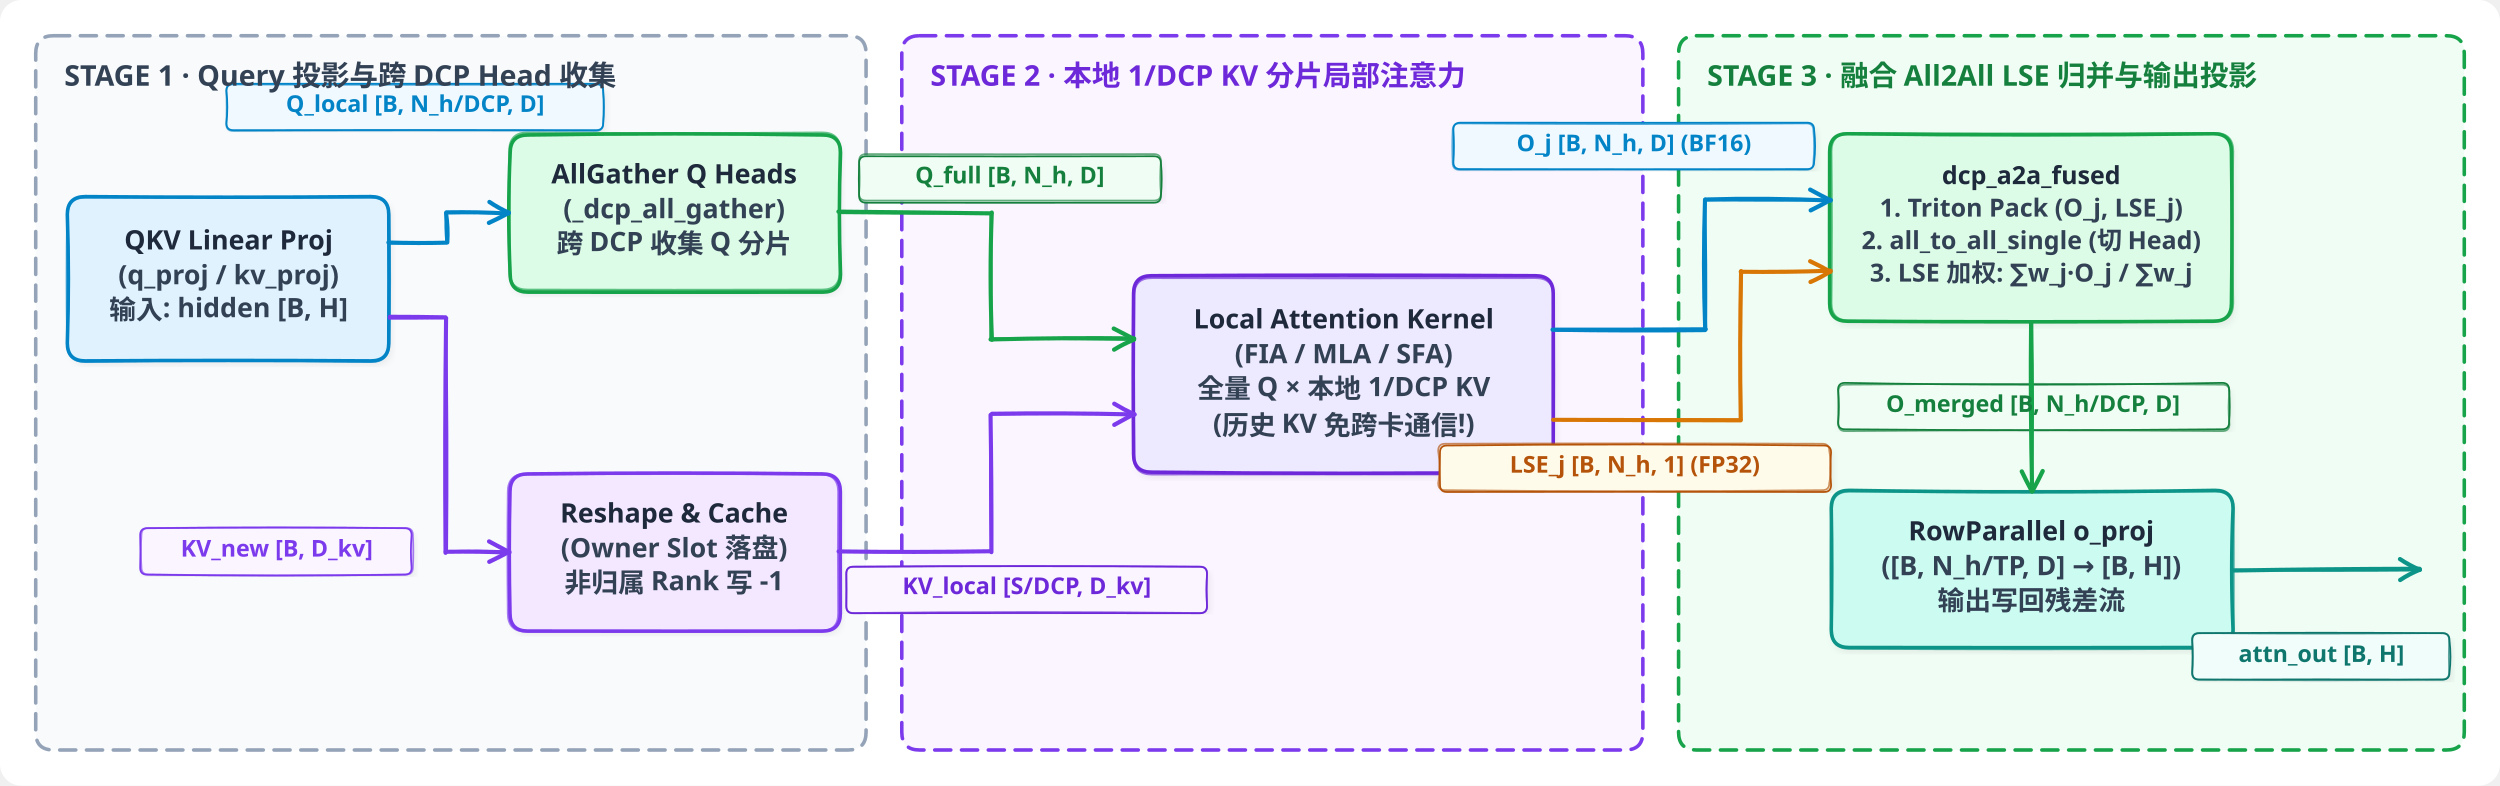
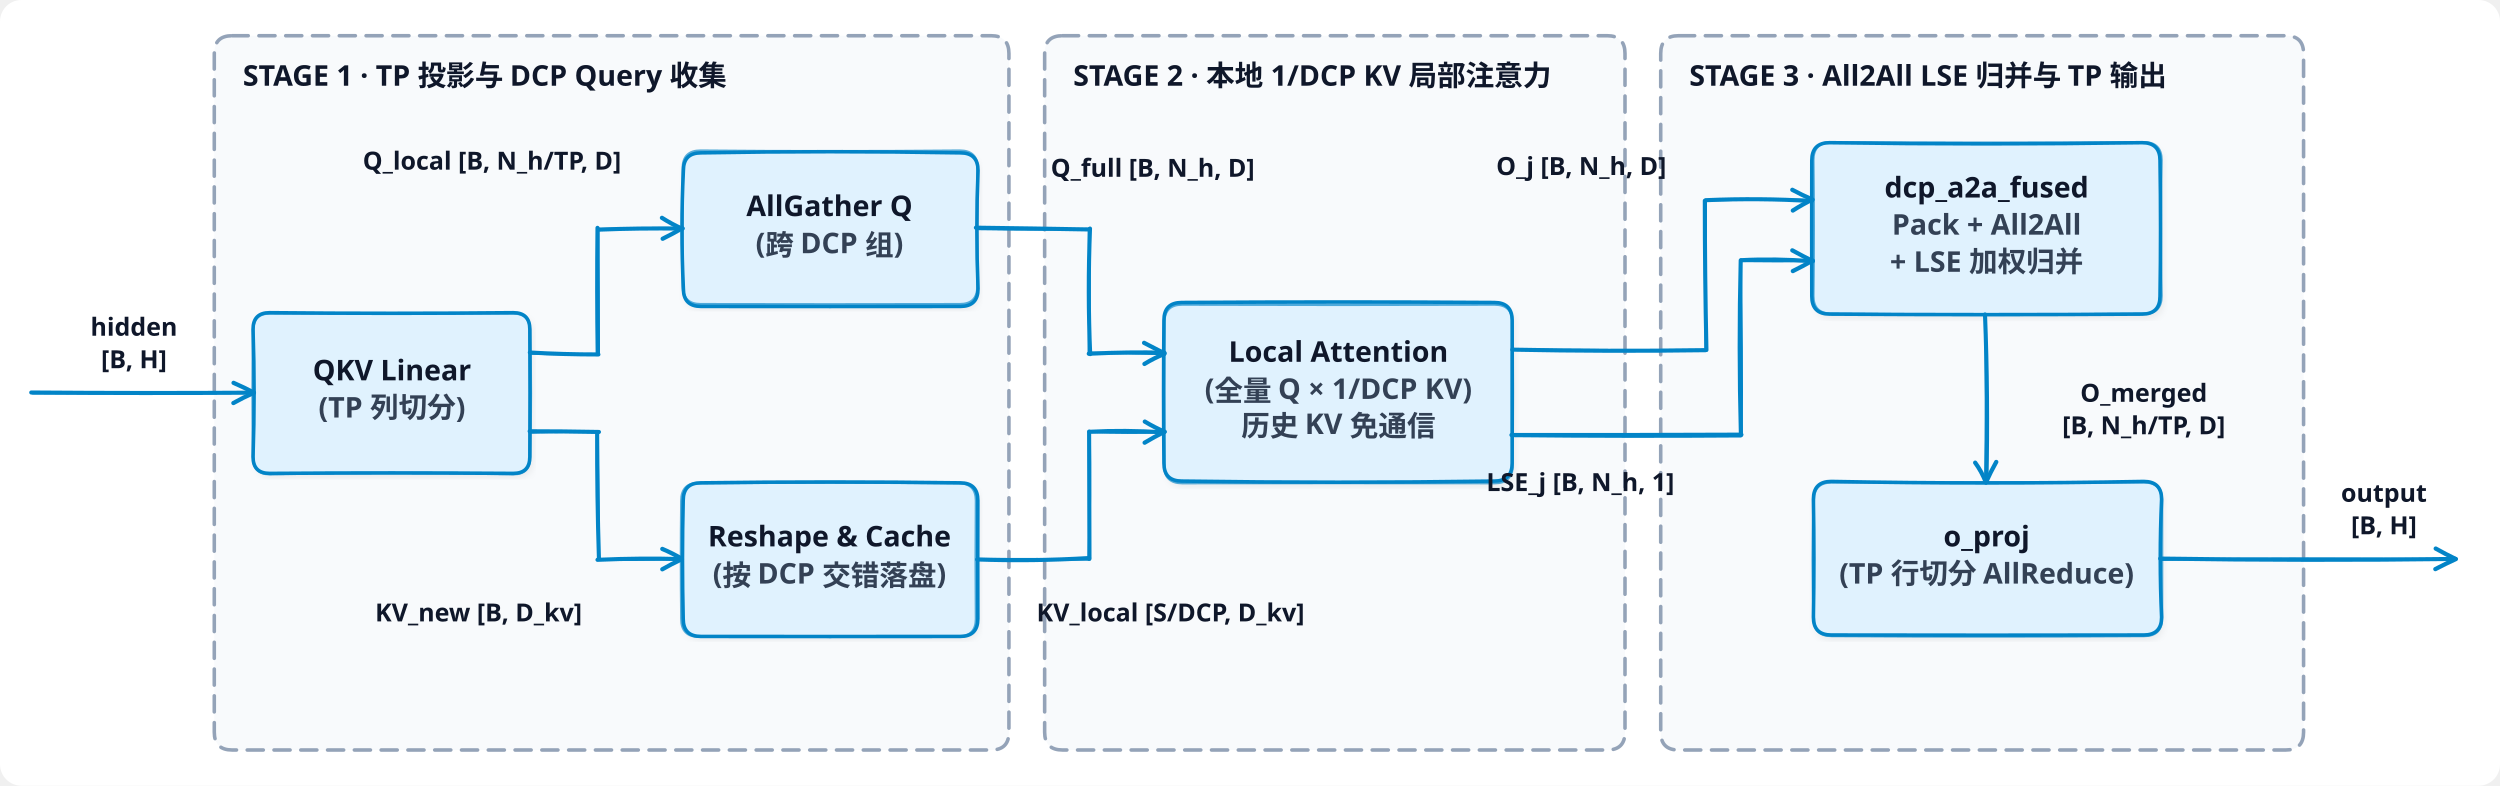
<svg xmlns="http://www.w3.org/2000/svg" viewBox="0 0 1400 440" width="1400" height="440" font-family="'Comic Sans MS', 'Segoe Print', 'Bradley Hand', 'Chalkboard SE', 'Microsoft YaHei', sans-serif">
  <defs>
    <filter id="paper-shadow" x="-2%" y="-2%" width="104%" height="106%">
      <feDropShadow dx="1.5" dy="2.5" stdDeviation="2" flood-color="#0f172a" flood-opacity="0.07" />
    </filter>
  </defs>
  <rect x="0" y="0" width="1400" height="440" fill="#ffffff" rx="12" />
-   <path d="M 30.0 20 L 475.0 20 Q 485 20 485 30.0 L 485 410.0 Q 485 420 475.0 420 L 30.0 420 Q 20 420 20 410.0 L 20 30.0 Q 20 20 30.0 20 Z" fill="#f8fafc" stroke="none" />
-   <path d="M 30.0 20 L 475.0 20 Q 485 20 485 30.0 L 485 410.0 Q 485 420 475.0 420 L 30.0 420 Q 20 420 20 410.0 L 20 30.0 Q 20 20 30.0 20 Z" fill="none" stroke="#94a3b8" stroke-width="2" stroke-linecap="round" stroke-linejoin="round" opacity="1" stroke-dasharray="9 6" />
-   <path d="M 515.0 20 L 910.0 20 Q 920 20 920 30.0 L 920 410.0 Q 920 420 910.0 420 L 515.0 420 Q 505 420 505 410.0 L 505 30.0 Q 505 20 515.0 20 Z" fill="#faf5ff" stroke="none" />
-   <path d="M 515.0 20 L 910.0 20 Q 920 20 920 30.0 L 920 410.0 Q 920 420 910.0 420 L 515.0 420 Q 505 420 505 410.0 L 505 30.0 Q 505 20 515.0 20 Z" fill="none" stroke="#7c3aed" stroke-width="2" stroke-linecap="round" stroke-linejoin="round" opacity="1" stroke-dasharray="9 6" />
-   <path d="M 950.0 20 L 1370.0 20 Q 1380 20 1380 30.0 L 1380 410.0 Q 1380 420 1370.0 420 L 950.0 420 Q 940 420 940 410.0 L 940 30.0 Q 940 20 950.0 20 Z" fill="#f0fdf4" stroke="none" />
-   <path d="M 950.0 20 L 1370.0 20 Q 1380 20 1380 30.0 L 1380 410.0 Q 1380 420 1370.0 420 L 950.0 420 Q 940 420 940 410.0 L 940 30.0 Q 940 20 950.0 20 Z" fill="none" stroke="#16a34a" stroke-width="2" stroke-linecap="round" stroke-linejoin="round" opacity="1" stroke-dasharray="9 6" />
-   <path d="M 48.0 110 L 208.0 110 Q 218 110 218 120.0 L 218 192.0 Q 218 202 208.0 202 L 48.0 202 Q 38 202 38 192.0 L 38 120.0 Q 38 110 48.0 110 Z" fill="#e0f2fe" stroke="none" filter="url(#paper-shadow)" />
-   <path d="M 47.7 110.1 Q 128.0 110.8 207.7 110.1 Q 217.7 110.1 217.7 120.1 Q 217.9 156.0 217.7 192.1 Q 217.7 202.1 207.7 202.1 Q 128.0 201.6 47.7 202.1 Q 37.7 202.1 37.7 192.1 Q 38.9 156.0 37.7 120.1 Q 37.7 110.1 47.7 110.1" fill="none" stroke="#0284c7" stroke-width="2" stroke-linecap="round" stroke-linejoin="round" opacity="1" />
-   <path d="M 47.8 110.5 Q 128.0 110.4 207.8 110.5 Q 217.8 110.5 217.8 120.5 Q 218.7 156.0 217.8 192.5 Q 217.8 202.5 207.8 202.5 Q 128.0 201.1 47.8 202.5 Q 37.8 202.5 37.8 192.5 Q 37.2 156.0 37.8 120.5 Q 37.8 110.5 47.8 110.5" fill="none" stroke="#0284c7" stroke-width="1.5" stroke-linecap="round" stroke-linejoin="round" opacity="0.65" />
-   <path d="M 295.0 75 L 460.0 75 Q 470 75 470 85.0 L 470 153.0 Q 470 163 460.0 163 L 295.0 163 Q 285 163 285 153.0 L 285 85.0 Q 285 75 295.0 75 Z" fill="#dcfce7" stroke="none" filter="url(#paper-shadow)" />
-   <path d="M 295.7 75.6 Q 377.5 74.3 460.7 75.6 Q 470.7 75.6 470.7 85.6 Q 469.4 119.0 470.7 153.6 Q 470.7 163.6 460.7 163.6 Q 377.5 163.7 295.7 163.6 Q 285.7 163.6 285.7 153.6 Q 284.1 119.0 285.7 85.6 Q 285.7 75.6 295.7 75.6" fill="none" stroke="#16a34a" stroke-width="2" stroke-linecap="round" stroke-linejoin="round" opacity="1" />
-   <path d="M 295.4 74.4 Q 377.5 75.1 460.4 74.4 Q 470.4 74.4 470.4 84.4 Q 469.9 119.0 470.4 152.4 Q 470.4 162.4 460.4 162.4 Q 377.5 162.6 295.4 162.4 Q 285.4 162.4 285.4 152.4 Q 284.9 119.0 285.4 84.4 Q 285.4 74.4 295.4 74.4" fill="none" stroke="#16a34a" stroke-width="1.5" stroke-linecap="round" stroke-linejoin="round" opacity="0.65" />
-   <path d="M 295.0 265 L 460.0 265 Q 470 265 470 275.0 L 470 343.0 Q 470 353 460.0 353 L 295.0 353 Q 285 353 285 343.0 L 285 275.0 Q 285 265 295.0 265 Z" fill="#f3e8ff" stroke="none" filter="url(#paper-shadow)" />
-   <path d="M 295.6 265.4 Q 377.5 264.4 460.6 265.4 Q 470.6 265.4 470.6 275.4 Q 470.5 309.0 470.6 343.4 Q 470.6 353.4 460.6 353.4 Q 377.5 353.5 295.6 353.4 Q 285.6 353.4 285.6 343.4 Q 284.8 309.0 285.6 275.4 Q 285.6 265.4 295.6 265.4" fill="none" stroke="#7c3aed" stroke-width="2" stroke-linecap="round" stroke-linejoin="round" opacity="1" />
-   <path d="M 294.6 265.5 Q 377.5 265.0 459.6 265.5 Q 469.6 265.5 469.6 275.5 Q 469.3 309.0 469.6 343.5 Q 469.6 353.5 459.6 353.5 Q 377.5 353.6 294.6 353.5 Q 284.6 353.5 284.6 343.5 Q 284.2 309.0 284.6 275.5 Q 284.6 265.5 294.6 265.5" fill="none" stroke="#7c3aed" stroke-width="1.5" stroke-linecap="round" stroke-linejoin="round" opacity="0.65" />
-   <path d="M 645.0 155 L 860.0 155 Q 870 155 870 165.0 L 870 255.0 Q 870 265 860.0 265 L 645.0 265 Q 635 265 635 255.0 L 635 165.0 Q 635 155 645.0 155 Z" fill="#ede9fe" stroke="none" filter="url(#paper-shadow)" />
-   <path d="M 644.8 154.4 Q 752.5 153.8 859.8 154.4 Q 869.8 154.4 869.8 164.4 Q 870.0 210.0 869.8 254.4 Q 869.8 264.4 859.8 264.4 Q 752.5 265.7 644.8 264.4 Q 634.8 264.4 634.8 254.4 Q 634.4 210.0 634.8 164.4 Q 634.8 154.4 644.8 154.4" fill="none" stroke="#6d28d9" stroke-width="2" stroke-linecap="round" stroke-linejoin="round" opacity="1" />
-   <path d="M 645.0 155.5 Q 752.5 155.8 860.0 155.5 Q 870.0 155.5 870.0 165.5 Q 869.2 210.0 870.0 255.5 Q 870.0 265.5 860.0 265.5 Q 752.5 265.4 645.0 265.5 Q 635.0 265.5 635.0 255.5 Q 634.8 210.0 635.0 165.5 Q 635.0 155.5 645.0 155.5" fill="none" stroke="#6d28d9" stroke-width="1.5" stroke-linecap="round" stroke-linejoin="round" opacity="0.65" />
-   <path d="M 1035.0 75 L 1240.0 75 Q 1250 75 1250 85.0 L 1250 170.0 Q 1250 180 1240.0 180 L 1035.0 180 Q 1025 180 1025 170.0 L 1025 85.0 Q 1025 75 1035.0 75 Z" fill="#dcfce7" stroke="none" filter="url(#paper-shadow)" />
-   <path d="M 1034.6 74.9 Q 1137.5 76.2 1239.6 74.9 Q 1249.6 74.9 1249.6 84.9 Q 1250.2 127.5 1249.6 169.9 Q 1249.6 179.9 1239.6 179.9 Q 1137.5 180.5 1034.6 179.9 Q 1024.6 179.9 1024.6 169.9 Q 1024.5 127.5 1024.6 84.9 Q 1024.6 74.9 1034.6 74.9" fill="none" stroke="#16a34a" stroke-width="2" stroke-linecap="round" stroke-linejoin="round" opacity="1" />
-   <path d="M 1035.4 74.7 Q 1137.5 75.2 1240.4 74.7 Q 1250.4 74.7 1250.4 84.7 Q 1249.6 127.5 1250.4 169.7 Q 1250.4 179.7 1240.4 179.7 Q 1137.5 180.9 1035.4 179.7 Q 1025.4 179.7 1025.4 169.7 Q 1025.9 127.5 1025.4 84.7 Q 1025.4 74.7 1035.4 74.7" fill="none" stroke="#16a34a" stroke-width="1.5" stroke-linecap="round" stroke-linejoin="round" opacity="0.65" />
-   <path d="M 1035.0 275 L 1240.0 275 Q 1250 275 1250 285.0 L 1250 353.0 Q 1250 363 1240.0 363 L 1035.0 363 Q 1025 363 1025 353.0 L 1025 285.0 Q 1025 275 1035.0 275 Z" fill="#ccfbf1" stroke="none" filter="url(#paper-shadow)" />
-   <path d="M 1035.5 274.6 Q 1137.5 276.3 1240.5 274.6 Q 1250.5 274.6 1250.5 284.6 Q 1249.0 319.0 1250.5 352.6 Q 1250.5 362.6 1240.5 362.6 Q 1137.5 362.8 1035.5 362.6 Q 1025.5 362.6 1025.5 352.6 Q 1026.1 319.0 1025.5 284.6 Q 1025.5 274.6 1035.5 274.6" fill="none" stroke="#0d9488" stroke-width="2" stroke-linecap="round" stroke-linejoin="round" opacity="1" />
-   <path d="M 1035.7 275.1 Q 1137.5 275.1 1240.7 275.1 Q 1250.7 275.1 1250.7 285.1 Q 1250.7 319.0 1250.7 353.1 Q 1250.7 363.1 1240.7 363.1 Q 1137.5 363.7 1035.7 363.1 Q 1025.7 363.1 1025.7 353.1 Q 1024.6 319.0 1025.7 285.1 Q 1025.7 275.1 1035.7 275.1" fill="none" stroke="#0d9488" stroke-width="1.5" stroke-linecap="round" stroke-linejoin="round" opacity="0.65" />
-   <path d="M 130.9 47 L 334.1 47 Q 338 47 338 50.9 L 338 69.1 Q 338 73 334.1 73 L 130.9 73 Q 127 73 127 69.1 L 127 50.9 Q 127 47 130.9 47 Z" fill="#f0f9ff" stroke="none" filter="url(#paper-shadow)" />
-   <path d="M 130.7 46.9 Q 232.5 46.9 333.9 46.9 Q 337.8 46.9 337.8 50.8 Q 338.3 60.0 337.8 69.0 Q 337.8 72.9 333.9 72.9 Q 232.5 72.7 130.7 72.9 Q 126.8 72.9 126.8 69.0 Q 127.8 60.0 126.8 50.8 Q 126.8 46.9 130.7 46.9" fill="none" stroke="#0284c7" stroke-width="1" stroke-linecap="round" stroke-linejoin="round" opacity="1" />
-   <path d="M 130.6 47.3 Q 232.5 47.7 333.8 47.3 Q 337.7 47.3 337.7 51.2 Q 338.9 60.0 337.7 69.4 Q 337.7 73.3 333.8 73.3 Q 232.5 72.8 130.6 73.3 Q 126.7 73.3 126.7 69.4 Q 127.2 60.0 126.7 51.2 Q 126.7 47.3 130.6 47.3" fill="none" stroke="#0284c7" stroke-width="1.0" stroke-linecap="round" stroke-linejoin="round" opacity="0.65" />
-   <path d="M 82.9 296 L 227.1 296 Q 231 296 231 299.9 L 231 318.1 Q 231 322 227.1 322 L 82.9 322 Q 79 322 79 318.1 L 79 299.9 Q 79 296 82.9 296 Z" fill="#faf5ff" stroke="none" filter="url(#paper-shadow)" />
-   <path d="M 82.4 295.8 Q 155.0 295.0 226.6 295.8 Q 230.5 295.8 230.5 299.7 Q 229.7 309.0 230.5 317.9 Q 230.5 321.8 226.6 321.8 Q 155.0 322.8 82.4 321.8 Q 78.5 321.8 78.5 317.9 Q 78.8 309.0 78.5 299.7 Q 78.5 295.8 82.4 295.8" fill="none" stroke="#7c3aed" stroke-width="1" stroke-linecap="round" stroke-linejoin="round" opacity="1" />
-   <path d="M 83.1 295.7 Q 155.0 295.1 227.3 295.7 Q 231.2 295.7 231.2 299.6 Q 231.7 309.0 231.2 317.8 Q 231.2 321.7 227.3 321.7 Q 155.0 322.8 83.1 321.7 Q 79.2 321.7 79.2 317.8 Q 78.6 309.0 79.2 299.6 Q 79.2 295.7 83.1 295.7" fill="none" stroke="#7c3aed" stroke-width="1.0" stroke-linecap="round" stroke-linejoin="round" opacity="0.65" />
-   <path d="M 484.9 87 L 646.1 87 Q 650 87 650 90.9 L 650 109.1 Q 650 113 646.1 113 L 484.9 113 Q 481 113 481 109.1 L 481 90.9 Q 481 87 484.9 87 Z" fill="#f0fdf4" stroke="none" filter="url(#paper-shadow)" />
-   <path d="M 485.0 87.5 Q 565.5 87.7 646.2 87.5 Q 650.1 87.5 650.1 91.4 Q 651.0 100.0 650.1 109.6 Q 650.1 113.5 646.2 113.5 Q 565.5 113.6 485.0 113.5 Q 481.1 113.5 481.1 109.6 Q 480.8 100.0 481.1 91.4 Q 481.1 87.5 485.0 87.5" fill="none" stroke="#15803d" stroke-width="1" stroke-linecap="round" stroke-linejoin="round" opacity="1" />
-   <path d="M 485.0 86.3 Q 565.5 86.5 646.2 86.3 Q 650.1 86.3 650.1 90.2 Q 649.4 100.0 650.1 108.4 Q 650.1 112.3 646.2 112.3 Q 565.5 112.3 485.0 112.3 Q 481.1 112.3 481.1 108.4 Q 481.7 100.0 481.1 90.2 Q 481.1 86.3 485.0 86.3" fill="none" stroke="#15803d" stroke-width="1.0" stroke-linecap="round" stroke-linejoin="round" opacity="0.65" />
-   <path d="M 477.9 317 L 672.1 317 Q 676 317 676 320.9 L 676 339.1 Q 676 343 672.1 343 L 477.9 343 Q 474 343 474 339.1 L 474 320.9 Q 474 317 477.9 317 Z" fill="#faf5ff" stroke="none" filter="url(#paper-shadow)" />
-   <path d="M 477.8 317.4 Q 575.0 316.7 672.0 317.4 Q 675.9 317.4 675.9 321.3 Q 675.6 330.0 675.9 339.5 Q 675.9 343.4 672.0 343.4 Q 575.0 343.2 477.8 343.4 Q 473.9 343.4 473.9 339.5 Q 474.1 330.0 473.9 321.3 Q 473.9 317.4 477.8 317.4" fill="none" stroke="#6d28d9" stroke-width="1" stroke-linecap="round" stroke-linejoin="round" opacity="1" />
-   <path d="M 477.9 317.3 Q 575.0 316.6 672.1 317.3 Q 676.0 317.3 676.0 321.2 Q 675.0 330.0 676.0 339.4 Q 676.0 343.3 672.1 343.3 Q 575.0 342.1 477.9 343.3 Q 474.0 343.3 474.0 339.4 Q 474.0 330.0 474.0 321.2 Q 474.0 317.3 477.9 317.3" fill="none" stroke="#6d28d9" stroke-width="1.0" stroke-linecap="round" stroke-linejoin="round" opacity="0.65" />
-   <path d="M 817.9 69 L 1012.1 69 Q 1016 69 1016 72.9 L 1016 91.1 Q 1016 95 1012.1 95 L 817.9 95 Q 814 95 814 91.1 L 814 72.9 Q 814 69 817.9 69 Z" fill="#f0f9ff" stroke="none" filter="url(#paper-shadow)" />
-   <path d="M 817.8 68.7 Q 915.0 68.8 1012.0 68.7 Q 1015.9 68.7 1015.9 72.6 Q 1017.0 82.0 1015.9 90.8 Q 1015.9 94.7 1012.0 94.7 Q 915.0 94.9 817.8 94.7 Q 813.9 94.7 813.9 90.8 Q 814.5 82.0 813.9 72.6 Q 813.9 68.7 817.8 68.7" fill="none" stroke="#0284c7" stroke-width="1" stroke-linecap="round" stroke-linejoin="round" opacity="1" />
-   <path d="M 817.4 69.1 Q 915.0 69.9 1011.6 69.1 Q 1015.5 69.1 1015.5 73.0 Q 1016.3 82.0 1015.5 91.2 Q 1015.5 95.1 1011.6 95.1 Q 915.0 94.8 817.4 95.1 Q 813.5 95.1 813.5 91.2 Q 813.1 82.0 813.5 73.0 Q 813.5 69.1 817.4 69.1" fill="none" stroke="#0284c7" stroke-width="1.0" stroke-linecap="round" stroke-linejoin="round" opacity="0.65" />
-   <path d="M 809.9 249 L 1021.1 249 Q 1025 249 1025 252.9 L 1025 271.1 Q 1025 275 1021.1 275 L 809.9 275 Q 806 275 806 271.1 L 806 252.9 Q 806 249 809.9 249 Z" fill="#fffbeb" stroke="none" filter="url(#paper-shadow)" />
-   <path d="M 810.3 249.5 Q 915.5 248.3 1021.5 249.5 Q 1025.4 249.5 1025.4 253.4 Q 1024.6 262.0 1025.4 271.6 Q 1025.4 275.5 1021.5 275.5 Q 915.5 275.3 810.3 275.5 Q 806.4 275.5 806.4 271.6 Q 806.1 262.0 806.4 253.4 Q 806.4 249.5 810.3 249.5" fill="none" stroke="#b45309" stroke-width="1" stroke-linecap="round" stroke-linejoin="round" opacity="1" />
-   <path d="M 809.3 248.5 Q 915.5 248.1 1020.5 248.5 Q 1024.4 248.5 1024.4 252.4 Q 1026.0 262.0 1024.4 270.6 Q 1024.4 274.5 1020.5 274.5 Q 915.5 275.7 809.3 274.5 Q 805.4 274.5 805.4 270.6 Q 806.8 262.0 805.4 252.4 Q 805.4 248.5 809.3 248.5" fill="none" stroke="#b45309" stroke-width="1.0" stroke-linecap="round" stroke-linejoin="round" opacity="0.65" />
-   <path d="M 1032.9 215 L 1244.1 215 Q 1248 215 1248 218.9 L 1248 237.1 Q 1248 241 1244.1 241 L 1032.9 241 Q 1029 241 1029 237.1 L 1029 218.9 Q 1029 215 1032.9 215 Z" fill="#f0fdf4" stroke="none" filter="url(#paper-shadow)" />
-   <path d="M 1033.2 214.4 Q 1138.5 216.4 1244.4 214.4 Q 1248.3 214.4 1248.3 218.3 Q 1249.0 228.0 1248.3 236.5 Q 1248.3 240.4 1244.4 240.4 Q 1138.5 241.4 1033.2 240.4 Q 1029.3 240.4 1029.3 236.5 Q 1030.2 228.0 1029.3 218.3 Q 1029.3 214.4 1033.2 214.4" fill="none" stroke="#15803d" stroke-width="1" stroke-linecap="round" stroke-linejoin="round" opacity="1" />
-   <path d="M 1033.4 215.4 Q 1138.5 214.5 1244.6 215.4 Q 1248.5 215.4 1248.5 219.3 Q 1247.5 228.0 1248.5 237.5 Q 1248.5 241.4 1244.6 241.4 Q 1138.5 240.5 1033.4 241.4 Q 1029.5 241.4 1029.5 237.5 Q 1029.4 228.0 1029.5 219.3 Q 1029.5 215.4 1033.4 215.4" fill="none" stroke="#15803d" stroke-width="1.0" stroke-linecap="round" stroke-linejoin="round" opacity="0.65" />
-   <path d="M 1231.9 355 L 1368.1 355 Q 1372 355 1372 358.9 L 1372 377.1 Q 1372 381 1368.1 381 L 1231.9 381 Q 1228 381 1228 377.1 L 1228 358.9 Q 1228 355 1231.9 355 Z" fill="#f0fdfa" stroke="none" filter="url(#paper-shadow)" />
-   <path d="M 1231.6 354.6 Q 1300.0 354.1 1367.8 354.6 Q 1371.7 354.6 1371.7 358.5 Q 1372.8 368.0 1371.7 376.7 Q 1371.7 380.6 1367.8 380.6 Q 1300.0 380.3 1231.6 380.6 Q 1227.7 380.6 1227.7 376.7 Q 1228.1 368.0 1227.7 358.5 Q 1227.7 354.6 1231.6 354.6" fill="none" stroke="#0f766e" stroke-width="1" stroke-linecap="round" stroke-linejoin="round" opacity="1" />
-   <path d="M 1231.4 354.5 Q 1300.0 355.2 1367.6 354.5 Q 1371.5 354.5 1371.5 358.4 Q 1371.2 368.0 1371.5 376.6 Q 1371.5 380.5 1367.6 380.5 Q 1300.0 381.4 1231.4 380.5 Q 1227.5 380.5 1227.5 376.6 Q 1228.3 368.0 1227.5 358.4 Q 1227.5 354.5 1231.4 354.5" fill="none" stroke="#0f766e" stroke-width="1.0" stroke-linecap="round" stroke-linejoin="round" opacity="0.65" />
-   <path d="M 217.5 135.8 Q 234.5 136.3 249.6 135.9" fill="none" stroke="#0284c7" stroke-width="2.3" stroke-linecap="round" />
-   <path d="M 218.2 136.2 Q 233.2 136.3 249.7 135.8" fill="none" stroke="#0284c7" stroke-width="1.4" stroke-linecap="round" />
-   <path d="M 250.5 135.8 Q 251.0 127.3 249.8 119.4" fill="none" stroke="#0284c7" stroke-width="2.3" stroke-linecap="round" />
-   <path d="M 250.1 136.1 Q 249.3 127.2 249.7 118.9" fill="none" stroke="#0284c7" stroke-width="1.4" stroke-linecap="round" />
-   <path d="M 250.0 118.9 Q 268.1 118.6 284.7 119.6" fill="none" stroke="#0284c7" stroke-width="2.3" stroke-linecap="round" />
-   <path d="M 250.2 119.3 Q 266.9 119.0 285.0 119.3" fill="none" stroke="#0284c7" stroke-width="1.4" stroke-linecap="round" />
-   <path d="M 284.9 119.1 Q 279.4 116.7 274.1 113.1" fill="none" stroke="#0284c7" stroke-width="2.4" stroke-linecap="round" />
-   <path d="M 284.9 119.2 Q 279.7 122.1 273.8 124.8" fill="none" stroke="#0284c7" stroke-width="2.4" stroke-linecap="round" />
-   <path d="M 218.3 177.4 Q 233.4 177.4 249.5 177.7" fill="none" stroke="#7c3aed" stroke-width="2.3" stroke-linecap="round" />
-   <path d="M 217.9 178.3 Q 233.2 178.4 250.3 178.1" fill="none" stroke="#7c3aed" stroke-width="1.4" stroke-linecap="round" />
-   <path d="M 249.8 178.3 Q 249.0 244.3 249.5 309.6" fill="none" stroke="#7c3aed" stroke-width="2.3" stroke-linecap="round" />
-   <path d="M 249.7 177.7 Q 250.8 244.4 250.2 309.2" fill="none" stroke="#7c3aed" stroke-width="1.4" stroke-linecap="round" />
-   <path d="M 249.6 309.0 Q 268.8 308.7 285.3 309.5" fill="none" stroke="#7c3aed" stroke-width="2.3" stroke-linecap="round" />
-   <path d="M 249.9 308.9 Q 267.3 308.2 285.0 308.9" fill="none" stroke="#7c3aed" stroke-width="1.4" stroke-linecap="round" />
-   <path d="M 284.9 309.1 Q 279.5 306.2 273.9 303.2" fill="none" stroke="#7c3aed" stroke-width="2.4" stroke-linecap="round" />
-   <path d="M 285.2 308.9 Q 279.3 312.1 274.0 314.6" fill="none" stroke="#7c3aed" stroke-width="2.4" stroke-linecap="round" />
-   <path d="M 469.5 118.5 Q 511.9 118.9 555.2 119.5" fill="none" stroke="#16a34a" stroke-width="2.3" stroke-linecap="round" />
-   <path d="M 469.9 119.2 Q 512.6 119.7 555.3 119.3" fill="none" stroke="#16a34a" stroke-width="1.4" stroke-linecap="round" />
-   <path d="M 555.4 119.0 Q 554.0 155.3 555.5 190.3" fill="none" stroke="#16a34a" stroke-width="2.3" stroke-linecap="round" />
-   <path d="M 554.8 119.1 Q 555.5 155.2 554.7 190.2" fill="none" stroke="#16a34a" stroke-width="1.4" stroke-linecap="round" />
-   <path d="M 554.7 190.1 Q 596.3 189.0 635.1 189.5" fill="none" stroke="#16a34a" stroke-width="2.3" stroke-linecap="round" />
-   <path d="M 554.8 189.6 Q 594.2 189.6 634.9 190.2" fill="none" stroke="#16a34a" stroke-width="1.4" stroke-linecap="round" />
-   <path d="M 635.1 189.9 Q 629.5 187.0 623.7 184.0" fill="none" stroke="#16a34a" stroke-width="2.4" stroke-linecap="round" />
-   <path d="M 635.0 190.2 Q 629.3 192.5 623.9 195.8" fill="none" stroke="#16a34a" stroke-width="2.4" stroke-linecap="round" />
-   <path d="M 469.6 308.8 Q 511.8 309.4 554.8 308.7" fill="none" stroke="#7c3aed" stroke-width="2.3" stroke-linecap="round" />
-   <path d="M 470.0 308.8 Q 512.9 309.1 554.9 308.9" fill="none" stroke="#7c3aed" stroke-width="1.4" stroke-linecap="round" />
-   <path d="M 555.2 309.2 Q 555.3 270.7 554.7 232.4" fill="none" stroke="#7c3aed" stroke-width="2.3" stroke-linecap="round" />
-   <path d="M 555.0 308.7 Q 554.2 270.9 554.9 231.8" fill="none" stroke="#7c3aed" stroke-width="1.4" stroke-linecap="round" />
-   <path d="M 555.5 231.7 Q 594.9 231.1 635.4 232.1" fill="none" stroke="#7c3aed" stroke-width="2.3" stroke-linecap="round" />
-   <path d="M 554.7 232.1 Q 594.5 231.4 634.7 232.0" fill="none" stroke="#7c3aed" stroke-width="1.4" stroke-linecap="round" />
-   <path d="M 635.2 232.1 Q 629.3 229.3 624.0 226.1" fill="none" stroke="#7c3aed" stroke-width="2.4" stroke-linecap="round" />
-   <path d="M 634.9 231.9 Q 629.2 235.0 624.0 237.9" fill="none" stroke="#7c3aed" stroke-width="2.4" stroke-linecap="round" />
-   <path d="M 869.4 184.6 Q 912.1 184.7 955.2 184.4" fill="none" stroke="#0284c7" stroke-width="2.3" stroke-linecap="round" />
-   <path d="M 869.9 185.1 Q 913.1 185.8 954.9 185.3" fill="none" stroke="#0284c7" stroke-width="1.4" stroke-linecap="round" />
-   <path d="M 954.9 184.5 Q 953.6 148.0 954.8 111.8" fill="none" stroke="#0284c7" stroke-width="2.3" stroke-linecap="round" />
-   <path d="M 955.3 184.9 Q 955.6 148.3 954.8 112.2" fill="none" stroke="#0284c7" stroke-width="1.4" stroke-linecap="round" />
-   <path d="M 955.1 111.7 Q 989.1 110.7 1025.2 112.3" fill="none" stroke="#0284c7" stroke-width="2.3" stroke-linecap="round" />
-   <path d="M 955.2 112.1 Q 990.7 112.4 1025.3 112.1" fill="none" stroke="#0284c7" stroke-width="1.4" stroke-linecap="round" />
-   <path d="M 1024.9 112.1 Q 1019.7 109.5 1013.7 106.2" fill="none" stroke="#0284c7" stroke-width="2.4" stroke-linecap="round" />
-   <path d="M 1025.1 111.9 Q 1019.1 115.3 1014.0 117.8" fill="none" stroke="#0284c7" stroke-width="2.4" stroke-linecap="round" />
-   <path d="M 869.8 235.1 Q 921.6 235.2 974.8 235.4" fill="none" stroke="#d97706" stroke-width="2.3" stroke-linecap="round" />
-   <path d="M 869.9 235.0 Q 923.1 234.6 975.2 235.0" fill="none" stroke="#d97706" stroke-width="1.4" stroke-linecap="round" />
-   <path d="M 974.8 234.6 Q 974.1 192.8 975.0 151.8" fill="none" stroke="#d97706" stroke-width="2.3" stroke-linecap="round" />
-   <path d="M 975.0 234.9 Q 974.5 193.7 975.2 152.2" fill="none" stroke="#d97706" stroke-width="1.4" stroke-linecap="round" />
-   <path d="M 974.8 152.2 Q 999.6 152.5 1025.2 151.6" fill="none" stroke="#d97706" stroke-width="2.3" stroke-linecap="round" />
-   <path d="M 974.9 152.1 Q 1000.0 151.5 1024.9 152.3" fill="none" stroke="#d97706" stroke-width="1.4" stroke-linecap="round" />
-   <path d="M 1025.0 152.2 Q 1019.6 149.1 1013.7 146.3" fill="none" stroke="#d97706" stroke-width="2.4" stroke-linecap="round" />
-   <path d="M 1024.9 152.0 Q 1019.7 155.4 1013.9 157.9" fill="none" stroke="#d97706" stroke-width="2.4" stroke-linecap="round" />
-   <path d="M 1137.4 180.6 Q 1136.9 226.8 1138.0 275.3" fill="none" stroke="#16a34a" stroke-width="2.3" stroke-linecap="round" />
-   <path d="M 1137.9 180.0 Q 1138.8 227.8 1137.9 274.8" fill="none" stroke="#16a34a" stroke-width="1.4" stroke-linecap="round" />
-   <path d="M 1138.2 274.9 Q 1141.3 269.3 1143.9 263.8" fill="none" stroke="#16a34a" stroke-width="2.4" stroke-linecap="round" />
-   <path d="M 1137.8 275.0 Q 1134.5 268.9 1132.2 264.0" fill="none" stroke="#16a34a" stroke-width="2.4" stroke-linecap="round" />
-   <path d="M 1250.3 319.5 Q 1302.9 318.6 1355.0 318.5" fill="none" stroke="#0d9488" stroke-width="2.3" stroke-linecap="round" />
-   <path d="M 1249.7 319.1 Q 1301.8 319.8 1355.0 319.3" fill="none" stroke="#0d9488" stroke-width="1.4" stroke-linecap="round" />
-   <path d="M 1355.1 319.1 Q 1349.2 316.6 1344.0 313.1" fill="none" stroke="#0d9488" stroke-width="2.4" stroke-linecap="round" />
-   <path d="M 1355.1 319.0 Q 1349.0 321.5 1344.1 324.8" fill="none" stroke="#0d9488" stroke-width="2.4" stroke-linecap="round" />
-   <text x="36.0" y="48.0" font-size="16" font-weight="700" fill="#334155" text-anchor="start">STAGE 1 · Query 投影与跨 DCP Head 收集</text>
-   <text x="521.0" y="48.0" font-size="16" font-weight="700" fill="#6d28d9" text-anchor="start">STAGE 2 · 本地 1/DCP KV 分片局部注意力</text>
-   <text x="956.0" y="48.0" font-size="16" font-weight="700" fill="#15803d" text-anchor="start">STAGE 3 · 融合 All2All LSE 归并与输出投影</text>
-   <text x="128.0" y="139.7" font-size="15" font-weight="700" fill="#1e293b" text-anchor="middle">QKV Linear Proj</text>
-   <text x="128.0" y="159.2" font-size="15" font-weight="600" fill="#334155" text-anchor="middle">(q_proj / kv_proj)</text>
-   <text x="128.0" y="178.7" font-size="15" font-weight="600" fill="#334155" text-anchor="middle">输入: hidden [B, H]</text>
-   <text x="377.5" y="102.7" font-size="15" font-weight="700" fill="#1e293b" text-anchor="middle">AllGather Q Heads</text>
-   <text x="377.5" y="122.2" font-size="15" font-weight="600" fill="#334155" text-anchor="middle">(_dcp_all_gather)</text>
-   <text x="377.5" y="141.7" font-size="15" font-weight="600" fill="#334155" text-anchor="middle">跨 DCP 收集 Q 分片</text>
-   <text x="377.5" y="292.6" font-size="15" font-weight="700" fill="#1e293b" text-anchor="middle">Reshape &amp; Cache</text>
-   <text x="377.5" y="312.1" font-size="15" font-weight="600" fill="#334155" text-anchor="middle">(Owner Slot 落盘)</text>
-   <text x="377.5" y="331.6" font-size="15" font-weight="600" fill="#334155" text-anchor="middle">非归属 Rank 写 -1</text>
-   <text x="752.5" y="183.9" font-size="15" font-weight="700" fill="#1e293b" text-anchor="middle">Local Attention Kernel</text>
-   <text x="752.5" y="203.4" font-size="15" font-weight="600" fill="#334155" text-anchor="middle">(FIA / MLA / SFA)</text>
-   <text x="752.5" y="222.9" font-size="15" font-weight="600" fill="#334155" text-anchor="middle">全量 Q × 本地 1/DCP KV</text>
-   <text x="752.5" y="242.4" font-size="15" font-weight="600" fill="#334155" text-anchor="middle">(历史 KV 免跨卡通信!)</text>
-   <text x="1137.5" y="103.1" font-size="14" font-weight="700" fill="#1e293b" text-anchor="middle">dcp_a2a_fused</text>
-   <text x="1137.5" y="121.3" font-size="14" font-weight="600" fill="#334155" text-anchor="middle">1. Triton Pack (O_j, LSE_j)</text>
-   <text x="1137.5" y="139.5" font-size="14" font-weight="600" fill="#334155" text-anchor="middle">2. all_to_all_single (切 Head)</text>
-   <text x="1137.5" y="157.7" font-size="14" font-weight="600" fill="#334155" text-anchor="middle">3. LSE 加权: ∑w_j·O_j / ∑w_j</text>
-   <text x="1137.5" y="302.6" font-size="15" font-weight="700" fill="#1e293b" text-anchor="middle">RowParallel o_proj</text>
-   <text x="1137.5" y="322.1" font-size="15" font-weight="600" fill="#334155" text-anchor="middle">([B, N_h/TP, D] → [B, H])</text>
-   <text x="1137.5" y="341.6" font-size="15" font-weight="600" fill="#334155" text-anchor="middle">输出写回残差流</text>
-   <text x="232.5" y="62.7" font-size="13" font-weight="700" fill="#0284c7" text-anchor="middle">Q_local [B, N_h/DCP, D]</text>
-   <text x="155.0" y="311.7" font-size="13" font-weight="700" fill="#7c3aed" text-anchor="middle">KV_new [B, D_kv]</text>
-   <text x="565.5" y="102.7" font-size="13" font-weight="700" fill="#15803d" text-anchor="middle">Q_full [B, N_h, D]</text>
-   <text x="575.0" y="332.7" font-size="13" font-weight="700" fill="#6d28d9" text-anchor="middle">KV_local [S/DCP, D_kv]</text>
-   <text x="915.0" y="84.7" font-size="13" font-weight="700" fill="#0284c7" text-anchor="middle">O_j [B, N_h, D] (BF16)</text>
-   <text x="915.5" y="264.7" font-size="13" font-weight="700" fill="#b45309" text-anchor="middle">LSE_j [B, N_h, 1] (FP32)</text>
-   <text x="1138.5" y="230.7" font-size="13" font-weight="700" fill="#15803d" text-anchor="middle">O_merged [B, N_h/DCP, D]</text>
-   <text x="1300.0" y="370.7" font-size="13" font-weight="700" fill="#0f766e" text-anchor="middle">attn_out [B, H]</text>
+   <path d="M 130.0 20 L 555.0 20 Q 565 20 565 30.0 L 565 410.0 Q 565 420 555.0 420 L 130.0 420 Q 120 420 120 410.0 L 120 30.0 Q 120 20 130.0 20 Z" fill="#f8fafc" stroke="none" />
+   <path d="M 130.0 20 L 555.0 20 Q 565 20 565 30.0 L 565 410.0 Q 565 420 555.0 420 L 130.0 420 Q 120 420 120 410.0 L 120 30.0 Q 120 20 130.0 20 Z" fill="none" stroke="#94a3b8" stroke-width="2" stroke-linecap="round" stroke-linejoin="round" opacity="1" stroke-dasharray="9 6" />
+   <path d="M 595.0 20 L 900.0 20 Q 910 20 910 30.0 L 910 410.0 Q 910 420 900.0 420 L 595.0 420 Q 585 420 585 410.0 L 585 30.0 Q 585 20 595.0 20 Z" fill="#f8fafc" stroke="none" />
+   <path d="M 595.0 20 L 900.0 20 Q 910 20 910 30.0 L 910 410.0 Q 910 420 900.0 420 L 595.0 420 Q 585 420 585 410.0 L 585 30.0 Q 585 20 595.0 20 Z" fill="none" stroke="#94a3b8" stroke-width="2" stroke-linecap="round" stroke-linejoin="round" opacity="1" stroke-dasharray="9 6" />
+   <path d="M 940.0 20 L 1280.0 20 Q 1290 20 1290 30.0 L 1290 410.0 Q 1290 420 1280.0 420 L 940.0 420 Q 930 420 930 410.0 L 930 30.0 Q 930 20 940.0 20 Z" fill="#f8fafc" stroke="none" />
+   <path d="M 940.0 20 L 1280.0 20 Q 1290 20 1290 30.0 L 1290 410.0 Q 1290 420 1280.0 420 L 940.0 420 Q 930 420 930 410.0 L 930 30.0 Q 930 20 940.0 20 Z" fill="none" stroke="#94a3b8" stroke-width="2" stroke-linecap="round" stroke-linejoin="round" opacity="1" stroke-dasharray="9 6" />
+   <path d="M 151.3 175 L 287.7 175 Q 297 175 297 184.3 L 297 255.7 Q 297 265 287.7 265 L 151.3 265 Q 142 265 142 255.7 L 142 184.3 Q 142 175 151.3 175 Z" fill="#e0f2fe" stroke="none" filter="url(#paper-shadow)" />
+   <path d="M 151.0 175.1 Q 219.5 175.8 287.4 175.1 Q 296.7 175.1 296.7 184.4 Q 296.9 220.0 296.7 255.8 Q 296.7 265.1 287.4 265.1 Q 219.5 264.6 151.0 265.1 Q 141.7 265.1 141.7 255.8 Q 142.9 220.0 141.7 184.4 Q 141.7 175.1 151.0 175.1" fill="none" stroke="#0284c7" stroke-width="2" stroke-linecap="round" stroke-linejoin="round" opacity="1" />
+   <path d="M 151.1 175.5 Q 219.5 175.4 287.5 175.5 Q 296.8 175.5 296.8 184.8 Q 297.7 220.0 296.8 256.2 Q 296.8 265.5 287.5 265.5 Q 219.5 264.1 151.1 265.5 Q 141.8 265.5 141.8 256.2 Q 141.2 220.0 141.8 184.8 Q 141.8 175.5 151.1 175.5" fill="none" stroke="#0284c7" stroke-width="1.5" stroke-linecap="round" stroke-linejoin="round" opacity="0.65" />
+   <path d="M 391.9 85 L 537.1 85 Q 547 85 547 94.9 L 547 161.1 Q 547 171 537.1 171 L 391.9 171 Q 382 171 382 161.1 L 382 94.9 Q 382 85 391.9 85 Z" fill="#e0f2fe" stroke="none" filter="url(#paper-shadow)" />
+   <path d="M 392.6 85.6 Q 464.5 84.3 537.8 85.6 Q 547.7 85.6 547.7 95.5 Q 546.4 128.0 547.7 161.7 Q 547.7 171.6 537.8 171.6 Q 464.5 171.7 392.6 171.6 Q 382.7 171.6 382.7 161.7 Q 381.1 128.0 382.7 95.5 Q 382.7 85.6 392.6 85.6" fill="none" stroke="#0284c7" stroke-width="2" stroke-linecap="round" stroke-linejoin="round" opacity="1" />
+   <path d="M 392.3 84.4 Q 464.5 85.1 537.5 84.4 Q 547.4 84.4 547.4 94.3 Q 546.9 128.0 547.4 160.5 Q 547.4 170.4 537.5 170.4 Q 464.5 170.6 392.3 170.4 Q 382.4 170.4 382.4 160.5 Q 381.9 128.0 382.4 94.3 Q 382.4 84.4 392.3 84.4" fill="none" stroke="#0284c7" stroke-width="1.5" stroke-linecap="round" stroke-linejoin="round" opacity="0.65" />
+   <path d="M 391.9 270 L 537.1 270 Q 547 270 547 279.9 L 547 346.1 Q 547 356 537.1 356 L 391.9 356 Q 382 356 382 346.1 L 382 279.9 Q 382 270 391.9 270 Z" fill="#e0f2fe" stroke="none" filter="url(#paper-shadow)" />
+   <path d="M 392.5 270.4 Q 464.5 269.4 537.7 270.4 Q 547.6 270.4 547.6 280.3 Q 547.5 313.0 547.6 346.5 Q 547.6 356.4 537.7 356.4 Q 464.5 356.5 392.5 356.4 Q 382.6 356.4 382.6 346.5 Q 381.8 313.0 382.6 280.3 Q 382.6 270.4 392.5 270.4" fill="none" stroke="#0284c7" stroke-width="2" stroke-linecap="round" stroke-linejoin="round" opacity="1" />
+   <path d="M 391.5 270.5 Q 464.5 270.0 536.7 270.5 Q 546.6 270.5 546.6 280.4 Q 546.3 313.0 546.6 346.6 Q 546.6 356.5 536.7 356.5 Q 464.5 356.6 391.5 356.5 Q 381.6 356.5 381.6 346.6 Q 381.2 313.0 381.6 280.4 Q 381.6 270.5 391.5 270.5" fill="none" stroke="#0284c7" stroke-width="1.5" stroke-linecap="round" stroke-linejoin="round" opacity="0.65" />
+   <path d="M 662.0 170 L 837.0 170 Q 847 170 847 180.0 L 847 260.0 Q 847 270 837.0 270 L 662.0 270 Q 652 270 652 260.0 L 652 180.0 Q 652 170 662.0 170 Z" fill="#e0f2fe" stroke="none" filter="url(#paper-shadow)" />
+   <path d="M 661.8 169.4 Q 749.5 168.8 836.8 169.4 Q 846.8 169.4 846.8 179.4 Q 847.0 220.0 846.8 259.4 Q 846.8 269.4 836.8 269.4 Q 749.5 270.7 661.8 269.4 Q 651.8 269.4 651.8 259.4 Q 651.4 220.0 651.8 179.4 Q 651.8 169.4 661.8 169.4" fill="none" stroke="#0284c7" stroke-width="2" stroke-linecap="round" stroke-linejoin="round" opacity="1" />
+   <path d="M 662.0 170.5 Q 749.5 170.8 837.0 170.5 Q 847.0 170.5 847.0 180.5 Q 846.2 220.0 847.0 260.5 Q 847.0 270.5 837.0 270.5 Q 749.5 270.4 662.0 270.5 Q 652.0 270.5 652.0 260.5 Q 651.8 220.0 652.0 180.5 Q 652.0 170.5 662.0 170.5" fill="none" stroke="#0284c7" stroke-width="1.5" stroke-linecap="round" stroke-linejoin="round" opacity="0.65" />
+   <path d="M 1025.0 80 L 1200.0 80 Q 1210 80 1210 90.0 L 1210 166.0 Q 1210 176 1200.0 176 L 1025.0 176 Q 1015 176 1015 166.0 L 1015 90.0 Q 1015 80 1025.0 80 Z" fill="#e0f2fe" stroke="none" filter="url(#paper-shadow)" />
+   <path d="M 1024.6 79.9 Q 1112.5 81.2 1199.6 79.9 Q 1209.6 79.9 1209.6 89.9 Q 1210.2 128.0 1209.6 165.9 Q 1209.6 175.9 1199.6 175.9 Q 1112.5 176.5 1024.6 175.9 Q 1014.6 175.9 1014.6 165.9 Q 1014.5 128.0 1014.6 89.9 Q 1014.6 79.9 1024.6 79.9" fill="none" stroke="#0284c7" stroke-width="2" stroke-linecap="round" stroke-linejoin="round" opacity="1" />
+   <path d="M 1025.4 79.7 Q 1112.5 80.2 1200.4 79.7 Q 1210.4 79.7 1210.4 89.7 Q 1209.6 128.0 1210.4 165.7 Q 1210.4 175.7 1200.4 175.7 Q 1112.5 176.9 1025.4 175.7 Q 1015.4 175.7 1015.4 165.7 Q 1015.9 128.0 1015.4 89.7 Q 1015.4 79.7 1025.4 79.7" fill="none" stroke="#0284c7" stroke-width="1.5" stroke-linecap="round" stroke-linejoin="round" opacity="0.65" />
+   <path d="M 1025.0 270 L 1200.0 270 Q 1210 270 1210 280.0 L 1210 346.0 Q 1210 356 1200.0 356 L 1025.0 356 Q 1015 356 1015 346.0 L 1015 280.0 Q 1015 270 1025.0 270 Z" fill="#e0f2fe" stroke="none" filter="url(#paper-shadow)" />
+   <path d="M 1025.5 269.6 Q 1112.5 271.3 1200.5 269.6 Q 1210.5 269.6 1210.5 279.6 Q 1209.0 313.0 1210.5 345.6 Q 1210.5 355.6 1200.5 355.6 Q 1112.5 355.8 1025.5 355.6 Q 1015.5 355.6 1015.5 345.6 Q 1016.1 313.0 1015.5 279.6 Q 1015.5 269.6 1025.5 269.6" fill="none" stroke="#0284c7" stroke-width="2" stroke-linecap="round" stroke-linejoin="round" opacity="1" />
+   <path d="M 1025.7 270.1 Q 1112.5 270.1 1200.7 270.1 Q 1210.7 270.1 1210.7 280.1 Q 1210.7 313.0 1210.7 346.1 Q 1210.7 356.1 1200.7 356.1 Q 1112.5 356.7 1025.7 356.1 Q 1015.7 356.1 1015.7 346.1 Q 1014.6 313.0 1015.7 280.1 Q 1015.7 270.1 1025.7 270.1" fill="none" stroke="#0284c7" stroke-width="1.5" stroke-linecap="round" stroke-linejoin="round" opacity="0.65" />
+   <path d="M 17.5 219.8 Q 80.5 220.3 141.6 219.9" fill="none" stroke="#0284c7" stroke-width="2.3" stroke-linecap="round" />
+   <path d="M 18.2 220.2 Q 79.2 220.3 141.7 219.8" fill="none" stroke="#0284c7" stroke-width="1.4" stroke-linecap="round" />
+   <path d="M 142.2 219.9 Q 136.8 217.0 130.8 214.4" fill="none" stroke="#0284c7" stroke-width="2.4" stroke-linecap="round" />
+   <path d="M 142.1 220.0 Q 136.0 222.7 130.7 225.7" fill="none" stroke="#0284c7" stroke-width="2.4" stroke-linecap="round" />
+   <path d="M 296.7 197.4 Q 315.6 198.5 335.1 198.5" fill="none" stroke="#0284c7" stroke-width="2.3" stroke-linecap="round" />
+   <path d="M 297.0 197.9 Q 316.8 198.6 335.2 198.3" fill="none" stroke="#0284c7" stroke-width="1.4" stroke-linecap="round" />
+   <path d="M 334.7 197.5 Q 334.2 163.0 334.6 127.6" fill="none" stroke="#0284c7" stroke-width="2.3" stroke-linecap="round" />
+   <path d="M 335.3 198.1 Q 335.3 163.7 335.0 127.8" fill="none" stroke="#0284c7" stroke-width="1.4" stroke-linecap="round" />
+   <path d="M 335.5 128.6 Q 357.1 127.7 382.3 128.0" fill="none" stroke="#0284c7" stroke-width="2.3" stroke-linecap="round" />
+   <path d="M 335.2 128.3 Q 357.9 127.7 381.9 127.8" fill="none" stroke="#0284c7" stroke-width="1.4" stroke-linecap="round" />
+   <path d="M 381.8 128.0 Q 376.2 125.5 370.7 122.0" fill="none" stroke="#0284c7" stroke-width="2.4" stroke-linecap="round" />
+   <path d="M 382.1 127.8 Q 376.4 131.1 371.1 133.7" fill="none" stroke="#0284c7" stroke-width="2.4" stroke-linecap="round" />
+   <path d="M 296.6 241.5 Q 314.9 241.5 335.4 241.9" fill="none" stroke="#0284c7" stroke-width="2.3" stroke-linecap="round" />
+   <path d="M 296.7 242.2 Q 316.3 241.6 335.3 241.9" fill="none" stroke="#0284c7" stroke-width="1.4" stroke-linecap="round" />
+   <path d="M 334.4 242.4 Q 334.3 277.6 335.4 312.8" fill="none" stroke="#0284c7" stroke-width="2.3" stroke-linecap="round" />
+   <path d="M 334.7 241.9 Q 335.1 276.8 335.3 313.2" fill="none" stroke="#0284c7" stroke-width="1.4" stroke-linecap="round" />
+   <path d="M 334.6 313.5 Q 359.0 312.4 381.8 313.1" fill="none" stroke="#0284c7" stroke-width="2.3" stroke-linecap="round" />
+   <path d="M 334.6 313.4 Q 358.8 313.6 381.8 313.0" fill="none" stroke="#0284c7" stroke-width="1.4" stroke-linecap="round" />
+   <path d="M 381.8 312.9 Q 376.6 309.8 370.9 307.4" fill="none" stroke="#0284c7" stroke-width="2.4" stroke-linecap="round" />
+   <path d="M 381.9 313.1 Q 375.9 315.9 370.9 318.8" fill="none" stroke="#0284c7" stroke-width="2.4" stroke-linecap="round" />
+   <path d="M 546.5 127.5 Q 577.9 127.9 610.2 128.5" fill="none" stroke="#0284c7" stroke-width="2.3" stroke-linecap="round" />
+   <path d="M 546.9 128.2 Q 578.6 128.7 610.3 128.3" fill="none" stroke="#0284c7" stroke-width="1.4" stroke-linecap="round" />
+   <path d="M 610.4 128.0 Q 609.0 163.8 610.5 198.3" fill="none" stroke="#0284c7" stroke-width="2.3" stroke-linecap="round" />
+   <path d="M 609.8 128.1 Q 610.5 163.7 609.7 198.2" fill="none" stroke="#0284c7" stroke-width="1.4" stroke-linecap="round" />
+   <path d="M 609.7 198.1 Q 632.3 197.0 652.1 197.5" fill="none" stroke="#0284c7" stroke-width="2.3" stroke-linecap="round" />
+   <path d="M 609.8 197.6 Q 630.2 197.6 651.9 198.2" fill="none" stroke="#0284c7" stroke-width="1.4" stroke-linecap="round" />
+   <path d="M 652.1 197.9 Q 646.5 195.0 640.7 192.0" fill="none" stroke="#0284c7" stroke-width="2.4" stroke-linecap="round" />
+   <path d="M 652.0 198.2 Q 646.3 200.5 640.9 203.8" fill="none" stroke="#0284c7" stroke-width="2.4" stroke-linecap="round" />
+   <path d="M 547.2 313.3 Q 578.2 314.4 609.9 312.5" fill="none" stroke="#0284c7" stroke-width="2.3" stroke-linecap="round" />
+   <path d="M 547.3 313.1 Q 578.2 313.1 610.2 313.3" fill="none" stroke="#0284c7" stroke-width="1.4" stroke-linecap="round" />
+   <path d="M 610.1 312.9 Q 610.0 277.3 609.9 241.7" fill="none" stroke="#0284c7" stroke-width="2.3" stroke-linecap="round" />
+   <path d="M 609.7 313.3 Q 610.7 277.7 610.2 242.0" fill="none" stroke="#0284c7" stroke-width="1.4" stroke-linecap="round" />
+   <path d="M 610.1 241.8 Q 629.7 240.7 651.5 242.1" fill="none" stroke="#0284c7" stroke-width="2.3" stroke-linecap="round" />
+   <path d="M 610.1 241.9 Q 631.5 242.7 651.9 242.0" fill="none" stroke="#0284c7" stroke-width="1.4" stroke-linecap="round" />
+   <path d="M 652.2 241.8 Q 646.8 239.5 641.1 236.1" fill="none" stroke="#0284c7" stroke-width="2.4" stroke-linecap="round" />
+   <path d="M 652.1 241.8 Q 646.3 244.7 641.0 247.9" fill="none" stroke="#0284c7" stroke-width="2.4" stroke-linecap="round" />
+   <path d="M 846.9 195.8 Q 900.7 196.9 955.1 196.1" fill="none" stroke="#0284c7" stroke-width="2.3" stroke-linecap="round" />
+   <path d="M 846.9 195.7 Q 901.1 196.4 954.7 196.0" fill="none" stroke="#0284c7" stroke-width="1.4" stroke-linecap="round" />
+   <path d="M 955.6 196.0 Q 954.7 154.3 954.7 112.4" fill="none" stroke="#0284c7" stroke-width="2.3" stroke-linecap="round" />
+   <path d="M 955.2 196.2 Q 955.1 153.9 955.2 112.2" fill="none" stroke="#0284c7" stroke-width="1.4" stroke-linecap="round" />
+   <path d="M 955.3 112.1 Q 985.5 110.8 1014.6 112.6" fill="none" stroke="#0284c7" stroke-width="2.3" stroke-linecap="round" />
+   <path d="M 955.3 112.2 Q 985.2 111.3 1015.0 112.1" fill="none" stroke="#0284c7" stroke-width="1.4" stroke-linecap="round" />
+   <path d="M 1015.0 111.8 Q 1008.9 109.1 1003.7 106.3" fill="none" stroke="#0284c7" stroke-width="2.4" stroke-linecap="round" />
+   <path d="M 1014.8 111.8 Q 1009.5 114.4 1004.0 117.9" fill="none" stroke="#0284c7" stroke-width="2.4" stroke-linecap="round" />
+   <path d="M 846.4 243.6 Q 910.6 243.7 975.2 243.4" fill="none" stroke="#0284c7" stroke-width="2.3" stroke-linecap="round" />
+   <path d="M 846.9 244.1 Q 911.6 244.8 974.9 244.3" fill="none" stroke="#0284c7" stroke-width="1.4" stroke-linecap="round" />
+   <path d="M 974.9 243.5 Q 973.6 194.5 974.8 145.8" fill="none" stroke="#0284c7" stroke-width="2.3" stroke-linecap="round" />
+   <path d="M 975.3 243.9 Q 975.6 194.8 974.8 146.2" fill="none" stroke="#0284c7" stroke-width="1.4" stroke-linecap="round" />
+   <path d="M 975.1 145.7 Q 994.1 144.7 1015.2 146.3" fill="none" stroke="#0284c7" stroke-width="2.3" stroke-linecap="round" />
+   <path d="M 975.2 146.1 Q 995.7 146.4 1015.3 146.1" fill="none" stroke="#0284c7" stroke-width="1.4" stroke-linecap="round" />
+   <path d="M 1014.9 146.1 Q 1009.7 143.5 1003.7 140.2" fill="none" stroke="#0284c7" stroke-width="2.4" stroke-linecap="round" />
+   <path d="M 1015.1 145.9 Q 1009.1 149.3 1004.0 151.8" fill="none" stroke="#0284c7" stroke-width="2.4" stroke-linecap="round" />
+   <path d="M 1111.6 176.1 Q 1113.4 221.9 1112.4 270.0" fill="none" stroke="#0284c7" stroke-width="2.3" stroke-linecap="round" />
+   <path d="M 1111.8 176.3 Q 1112.5 223.1 1111.8 269.8" fill="none" stroke="#0284c7" stroke-width="1.4" stroke-linecap="round" />
+   <path d="M 1112.1 270.2 Q 1114.8 264.2 1117.9 258.7" fill="none" stroke="#0284c7" stroke-width="2.4" stroke-linecap="round" />
+   <path d="M 1112.1 270.1 Q 1109.7 264.0 1106.1 259.1" fill="none" stroke="#0284c7" stroke-width="2.4" stroke-linecap="round" />
+   <path d="M 1209.7 312.8 Q 1293.3 314.1 1375.1 313.0" fill="none" stroke="#0284c7" stroke-width="2.3" stroke-linecap="round" />
+   <path d="M 1209.7 313.4 Q 1291.7 312.3 1375.2 313.3" fill="none" stroke="#0284c7" stroke-width="1.4" stroke-linecap="round" />
+   <path d="M 1375.1 313.0 Q 1369.7 310.4 1364.0 307.2" fill="none" stroke="#0284c7" stroke-width="2.4" stroke-linecap="round" />
+   <path d="M 1375.2 313.1 Q 1369.5 315.7 1363.8 318.7" fill="none" stroke="#0284c7" stroke-width="2.4" stroke-linecap="round" />
+   <text x="136.0" y="48.0" font-size="16" font-weight="700" fill="#0f172a" text-anchor="start">STAGE 1 · TP 投影与 DCP Query 收集</text>
+   <text x="601.0" y="48.0" font-size="16" font-weight="700" fill="#0f172a" text-anchor="start">STAGE 2 · 本地 1/DCP KV 局部注意力</text>
+   <text x="946.0" y="48.0" font-size="16" font-weight="700" fill="#0f172a" text-anchor="start">STAGE 3 · All2All LSE 归并与 TP 输出</text>
+   <text x="219.5" y="213.0" font-size="16" font-weight="700" fill="#0f172a" text-anchor="middle">QKV Linear</text>
+   <text x="219.5" y="233.8" font-size="16" font-weight="600" fill="#334155" text-anchor="middle">(TP 列切分)</text>
+   <text x="464.5" y="121.0" font-size="16" font-weight="700" fill="#0f172a" text-anchor="middle">AllGather Q</text>
+   <text x="464.5" y="141.8" font-size="16" font-weight="600" fill="#334155" text-anchor="middle">(跨 DCP 组)</text>
+   <text x="464.5" y="306.0" font-size="16" font-weight="700" fill="#0f172a" text-anchor="middle">Reshape &amp; Cache</text>
+   <text x="464.5" y="326.8" font-size="16" font-weight="600" fill="#334155" text-anchor="middle">(按 DCP 交错落盘)</text>
+   <text x="749.5" y="202.6" font-size="16" font-weight="700" fill="#0f172a" text-anchor="middle">Local Attention</text>
+   <text x="749.5" y="223.4" font-size="16" font-weight="600" fill="#334155" text-anchor="middle">(全量 Q × 1/DCP KV)</text>
+   <text x="749.5" y="244.2" font-size="16" font-weight="600" fill="#334155" text-anchor="middle">历史 KV 免通信</text>
+   <text x="1112.5" y="110.6" font-size="16" font-weight="700" fill="#0f172a" text-anchor="middle">dcp_a2a_fused</text>
+   <text x="1112.5" y="131.4" font-size="16" font-weight="600" fill="#334155" text-anchor="middle">Pack + All2All</text>
+   <text x="1112.5" y="152.2" font-size="16" font-weight="600" fill="#334155" text-anchor="middle">+ LSE 加权归并</text>
+   <text x="1112.5" y="306.0" font-size="16" font-weight="700" fill="#0f172a" text-anchor="middle">o_proj</text>
+   <text x="1112.5" y="326.8" font-size="16" font-weight="600" fill="#334155" text-anchor="middle">(TP 行切分 AllReduce)</text>
+   <text x="75.0" y="188.0" font-size="14" font-weight="600" fill="#0f172a" text-anchor="middle">hidden</text>
+   <text x="75.0" y="206.2" font-size="14" font-weight="600" fill="#0f172a" text-anchor="middle">[B, H]</text>
+   <text x="275.5" y="95.0" font-size="14" font-weight="600" fill="#0f172a" text-anchor="middle">Q_local [B, N_h/TP, D]</text>
+   <text x="268.0" y="348.0" font-size="14" font-weight="600" fill="#0f172a" text-anchor="middle">KV_new [B, D_kv]</text>
+   <text x="645.5" y="99.0" font-size="14" font-weight="600" fill="#0f172a" text-anchor="middle">Q_full [B, N_h, D]</text>
+   <text x="655.5" y="348.0" font-size="14" font-weight="600" fill="#0f172a" text-anchor="middle">KV_local [S/DCP, D_kv]</text>
+   <text x="885.5" y="98.0" font-size="14" font-weight="600" fill="#0f172a" text-anchor="middle">O_j [B, N_h, D]</text>
+   <text x="885.0" y="275.0" font-size="14" font-weight="600" fill="#0f172a" text-anchor="middle">LSE_j [B, N_h, 1]</text>
+   <text x="1200.5" y="225.0" font-size="14" font-weight="600" fill="#0f172a" text-anchor="middle">O_merged</text>
+   <text x="1200.5" y="243.2" font-size="14" font-weight="600" fill="#0f172a" text-anchor="middle">[B, N_h/TP, D]</text>
+   <text x="1335.0" y="281.0" font-size="14" font-weight="600" fill="#0f172a" text-anchor="middle">output</text>
+   <text x="1335.0" y="299.2" font-size="14" font-weight="600" fill="#0f172a" text-anchor="middle">[B, H]</text>
</svg>
